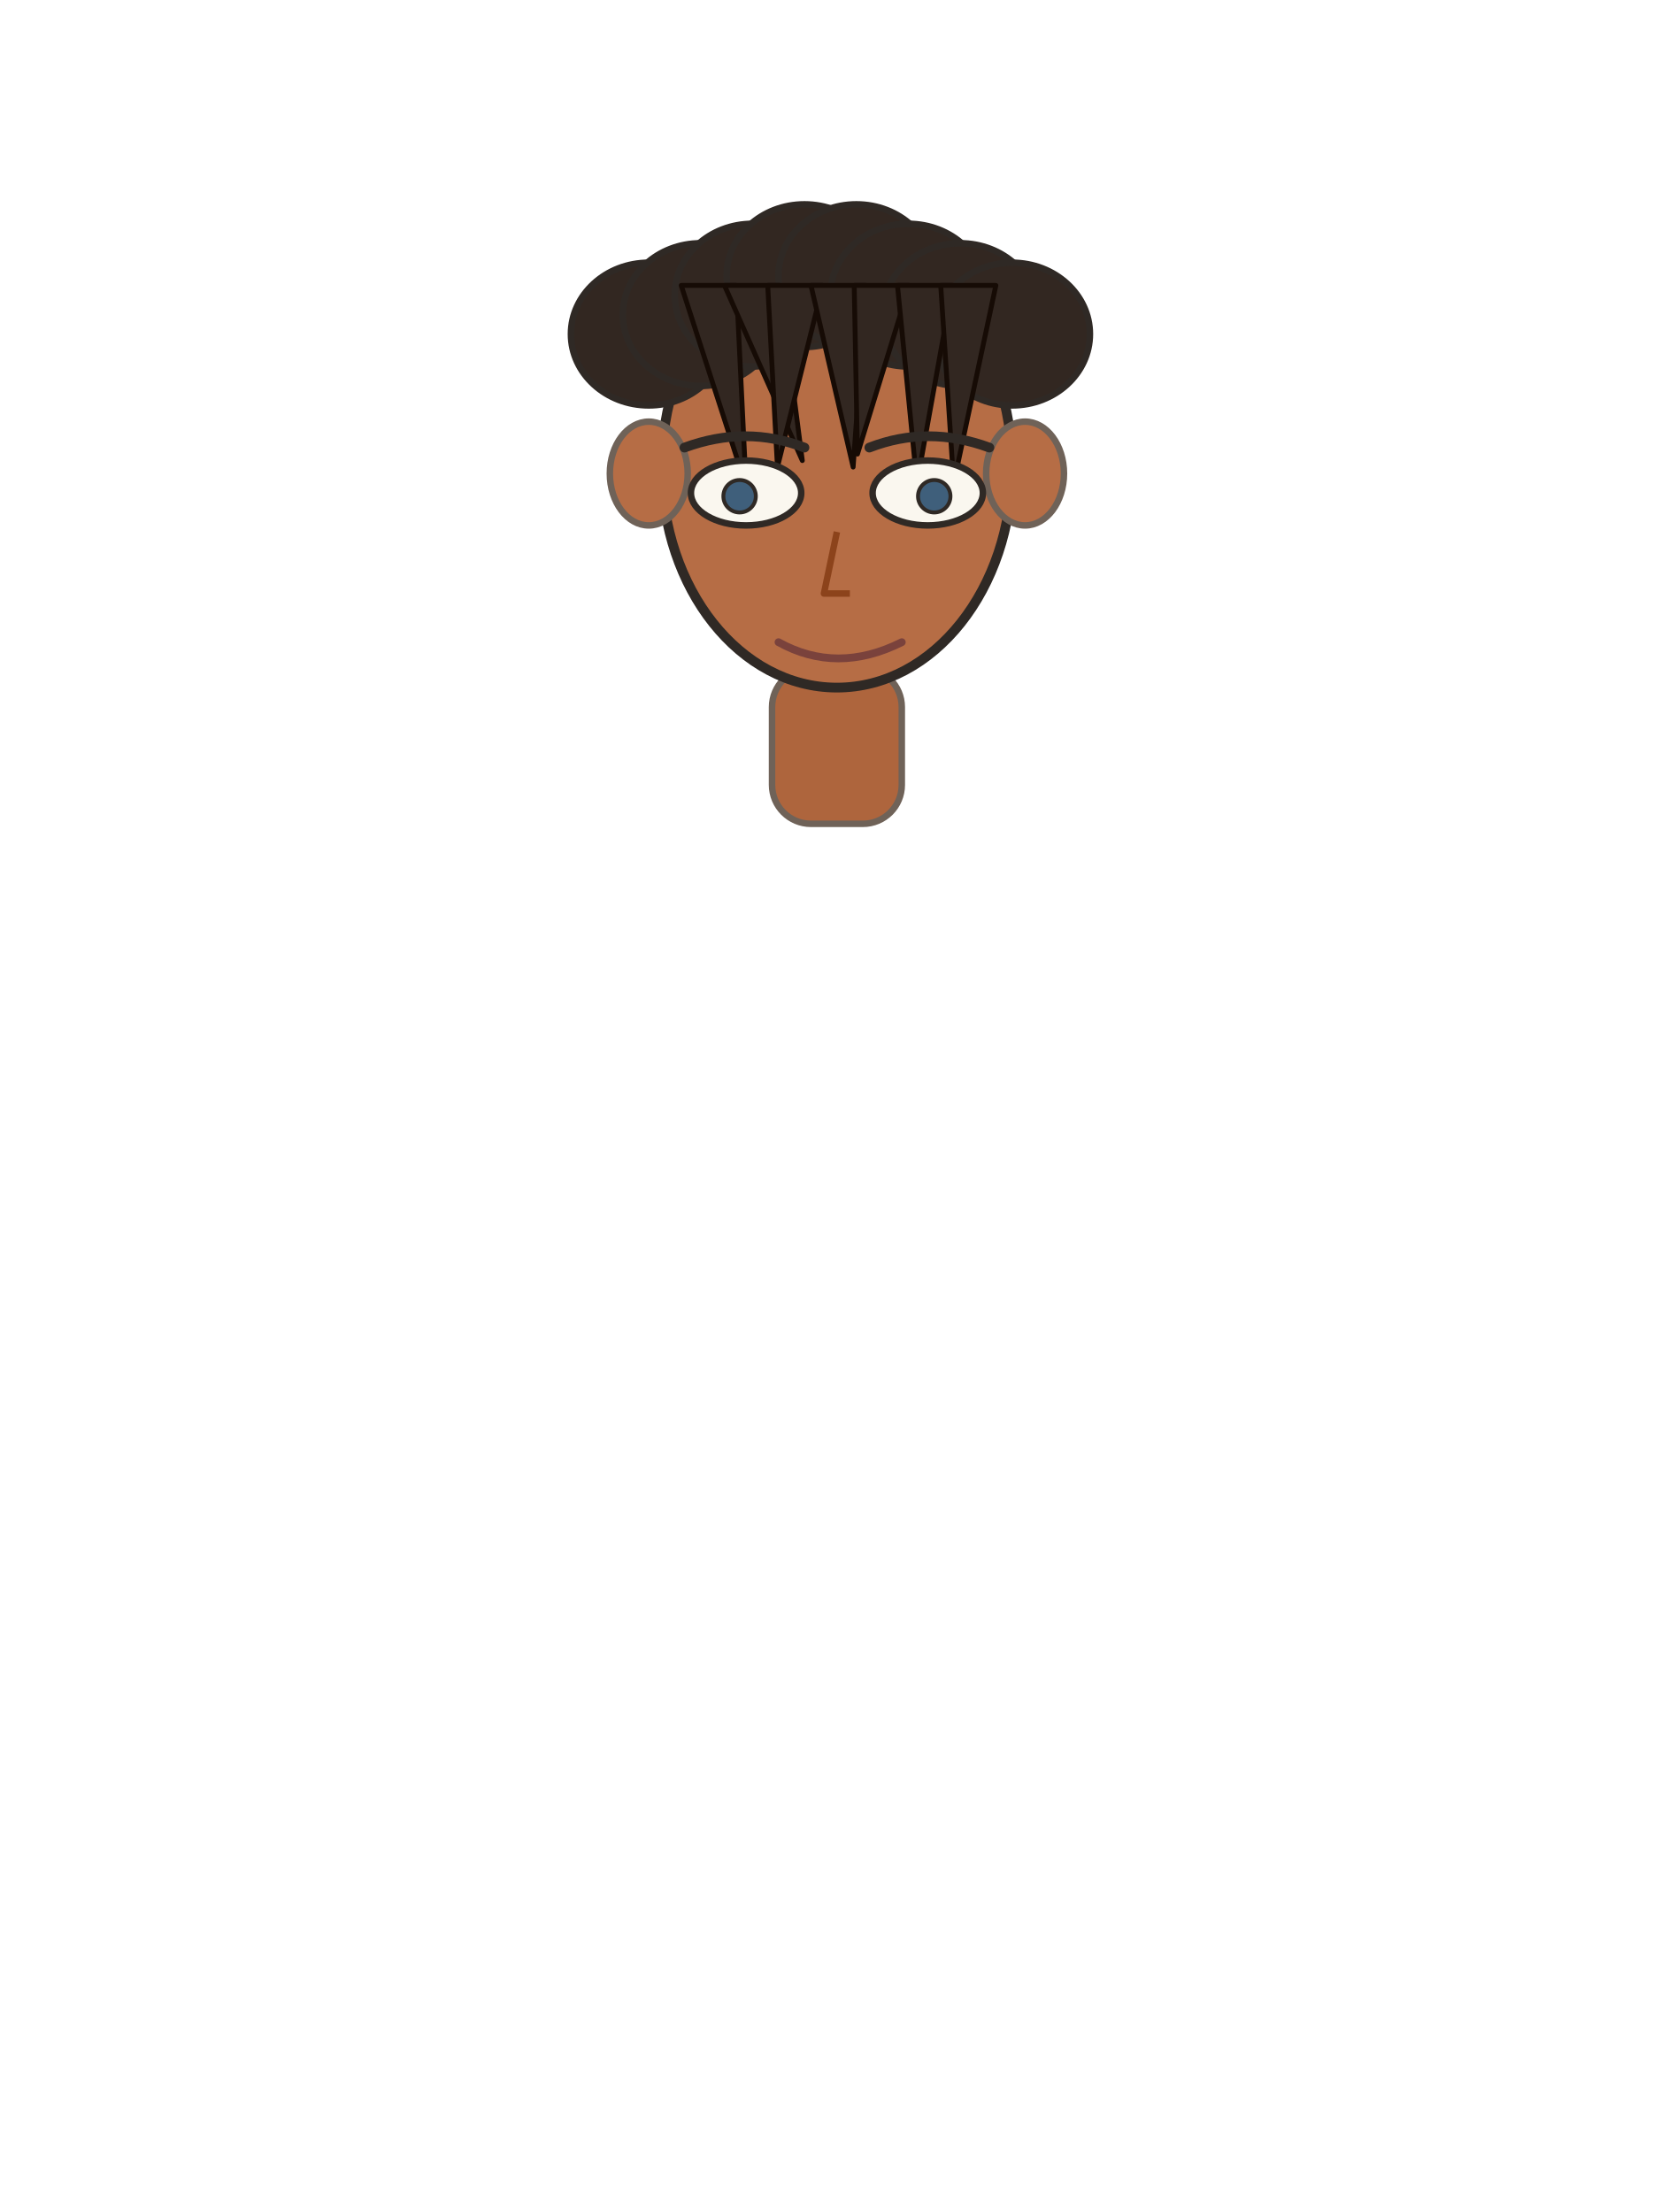
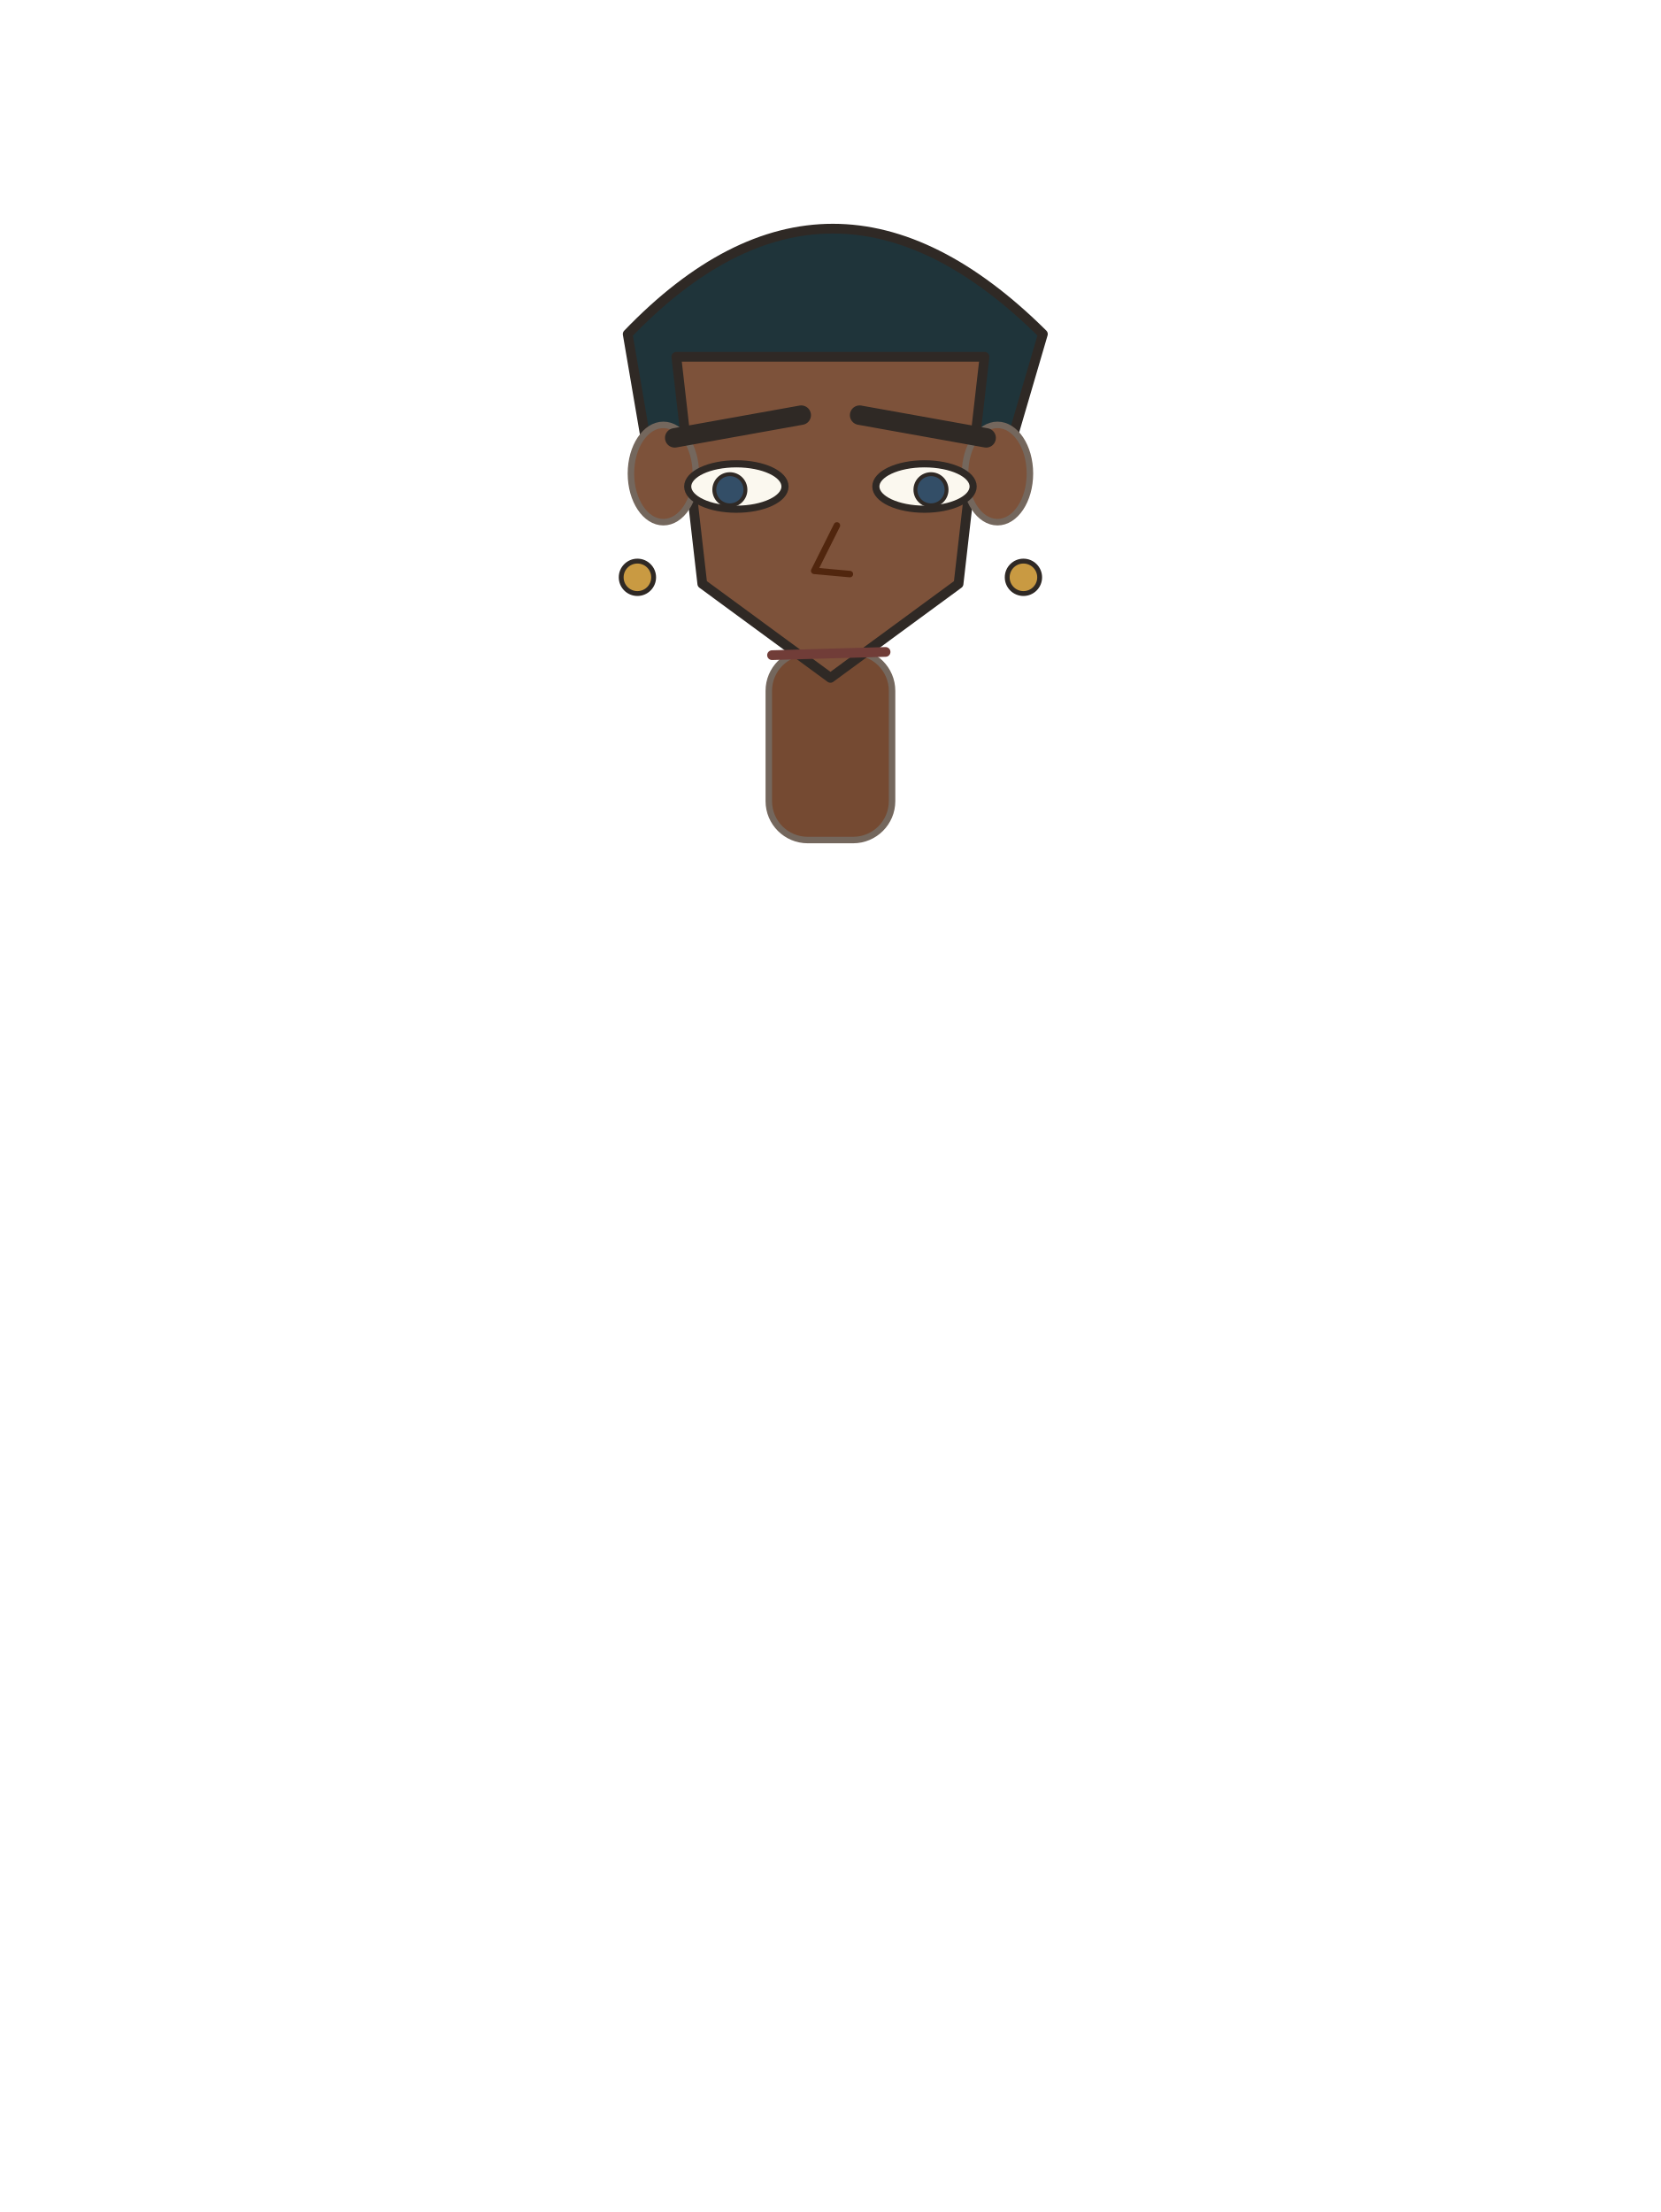
<svg xmlns="http://www.w3.org/2000/svg" baseProfile="full" height="682" version="1.1" viewBox="0 0 512 682" width="512">
  <defs />
-   <rect fill="#ae653d" height="48" rx="12" stroke="#6f6258" stroke-linecap="round" stroke-linejoin="round" stroke-width="2" width="40" x="238" y="206" />
-   <ellipse cx="258" cy="144.0" fill="#b66d45" rx="54.0" ry="68.0" stroke="#2f2925" stroke-linecap="round" stroke-linejoin="round" stroke-width="3" />
-   <ellipse cx="200.0" cy="146" fill="#b66d45" rx="12" ry="16" stroke="#6f6258" stroke-linecap="round" stroke-linejoin="round" stroke-width="2" />
-   <ellipse cx="316.0" cy="146" fill="#b66d45" rx="12" ry="16" stroke="#6f6258" stroke-linecap="round" stroke-linejoin="round" stroke-width="2" />
-   <ellipse cx="200" cy="103.0" fill="#322721" rx="24" ry="22" stroke="#2f2925" stroke-linecap="round" stroke-linejoin="round" stroke-width="2" />
-   <ellipse cx="216" cy="97.0" fill="#322721" rx="24" ry="22" stroke="#2f2925" stroke-linecap="round" stroke-linejoin="round" stroke-width="2" />
-   <ellipse cx="232" cy="91.0" fill="#322721" rx="24" ry="22" stroke="#2f2925" stroke-linecap="round" stroke-linejoin="round" stroke-width="2" />
-   <ellipse cx="248" cy="85.0" fill="#322721" rx="24" ry="22" stroke="#2f2925" stroke-linecap="round" stroke-linejoin="round" stroke-width="2" />
-   <ellipse cx="264" cy="85.0" fill="#322721" rx="24" ry="22" stroke="#2f2925" stroke-linecap="round" stroke-linejoin="round" stroke-width="2" />
-   <ellipse cx="280" cy="91.0" fill="#322721" rx="24" ry="22" stroke="#2f2925" stroke-linecap="round" stroke-linejoin="round" stroke-width="2" />
-   <ellipse cx="296" cy="97.0" fill="#322721" rx="24" ry="22" stroke="#2f2925" stroke-linecap="round" stroke-linejoin="round" stroke-width="2" />
-   <ellipse cx="312" cy="103.0" fill="#322721" rx="24" ry="22" stroke="#2f2925" stroke-linecap="round" stroke-linejoin="round" stroke-width="2" />
-   <path d="M 210.0 88 L 227.0 88 L 230.0 150 Z" fill="#322721" stroke="#160b05" stroke-linecap="round" stroke-linejoin="round" stroke-width="1.5" />
-   <path d="M 223.333 88 L 240.333 88 L 247.333 142 Z" fill="#322721" stroke="#160b05" stroke-linecap="round" stroke-linejoin="round" stroke-width="1.5" />
-   <path d="M 236.667 88 L 253.667 88 L 239.667 144 Z" fill="#322721" stroke="#160b05" stroke-linecap="round" stroke-linejoin="round" stroke-width="1.5" />
-   <path d="M 250.0 88 L 267.0 88 L 263.0 144 Z" fill="#322721" stroke="#160b05" stroke-linecap="round" stroke-linejoin="round" stroke-width="1.5" />
-   <path d="M 263.333 88 L 280.333 88 L 264.333 140 Z" fill="#322721" stroke="#160b05" stroke-linecap="round" stroke-linejoin="round" stroke-width="1.5" />
-   <path d="M 276.667 88 L 293.667 88 L 282.667 149 Z" fill="#322721" stroke="#160b05" stroke-linecap="round" stroke-linejoin="round" stroke-width="1.5" />
-   <path d="M 290.0 88 L 307.0 88 L 294.0 149 Z" fill="#322721" stroke="#160b05" stroke-linecap="round" stroke-linejoin="round" stroke-width="1.5" />
-   <ellipse cx="230" cy="152" fill="#faf7ef" rx="17" ry="10" stroke="#2f2925" stroke-linecap="round" stroke-linejoin="round" stroke-width="2" />
-   <circle cx="228" cy="153" fill="#3f5f7b" r="5" stroke="#2f2925" stroke-width="1.2" />
-   <path d="M 248 138 Q 230 131 211 138" fill="none" stroke="#2f2925" stroke-linecap="round" stroke-width="3" />
-   <ellipse cx="286" cy="152" fill="#faf7ef" rx="17" ry="10" stroke="#2f2925" stroke-linecap="round" stroke-linejoin="round" stroke-width="2" />
-   <circle cx="288" cy="153" fill="#3f5f7b" r="5" stroke="#2f2925" stroke-width="1.2" />
-   <path d="M 268 138 Q 286 131 305 138" fill="none" stroke="#2f2925" stroke-linecap="round" stroke-width="3" />
-   <path d="M 258 164 L 254 183 L 262 183" fill="none" stroke="#8c431b" stroke-linejoin="round" stroke-width="2" />
-   <path d="M 240 198 Q 258 208 278 198" fill="none" stroke="#7a423c" stroke-linecap="round" stroke-width="2.4" />
+   <rect fill="#754a32" height="58" rx="12" stroke="#74675d" stroke-linecap="round" stroke-linejoin="round" stroke-width="2" width="38" x="237.0" y="201" />
+   <path d="M 193.5 103 Q 256 38 321.5 103 L 309.5 144 Q 256 108 200.5 144 Z" fill="#1f343a" stroke="#2f2925" stroke-linecap="round" stroke-linejoin="round" stroke-width="3" />
+   <polygon fill="#7d523a" points="208.5,110 216.5,180 256,209.0 295.5,180 303.5,110" stroke="#2f2925" stroke-linecap="round" stroke-linejoin="round" stroke-width="3" />
+   <ellipse cx="204.5" cy="146" fill="#7d523a" rx="10" ry="15" stroke="#74675d" stroke-linecap="round" stroke-linejoin="round" stroke-width="2" />
+   <ellipse cx="307.5" cy="146" fill="#7d523a" rx="10" ry="15" stroke="#74675d" stroke-linecap="round" stroke-linejoin="round" stroke-width="2" />
+   <ellipse cx="227" cy="150" fill="#fbf8ef" rx="15" ry="7" stroke="#2f2925" stroke-linecap="round" stroke-linejoin="round" stroke-width="2.2" />
+   <circle cx="225" cy="151" fill="#334e67" r="4.8" stroke="#2f2925" stroke-width="1.2" />
+   <line stroke="#2f2925" stroke-linecap="round" stroke-width="6" x1="247" x2="208" y1="128" y2="135" />
+   <ellipse cx="285" cy="150" fill="#fbf8ef" rx="15" ry="7" stroke="#2f2925" stroke-linecap="round" stroke-linejoin="round" stroke-width="2.2" />
+   <circle cx="287" cy="151" fill="#334e67" r="4.8" stroke="#2f2925" stroke-width="1.2" />
+   <line stroke="#2f2925" stroke-linecap="round" stroke-width="6" x1="265" x2="304" y1="128" y2="135" />
+   <path d="M 258 162 L 251 176 L 262 177" fill="none" stroke="#51260e" stroke-linecap="round" stroke-linejoin="round" stroke-width="2" />
+   <line stroke="#713d38" stroke-linecap="round" stroke-width="3" x1="238" x2="273" y1="202" y2="201" />
+   <circle cx="196.5" cy="178" fill="#c99a42" r="5" stroke="#2f2925" stroke-width="1.5" />
+   <circle cx="315.5" cy="178" fill="#c99a42" r="5" stroke="#2f2925" stroke-width="1.5" />
</svg>
